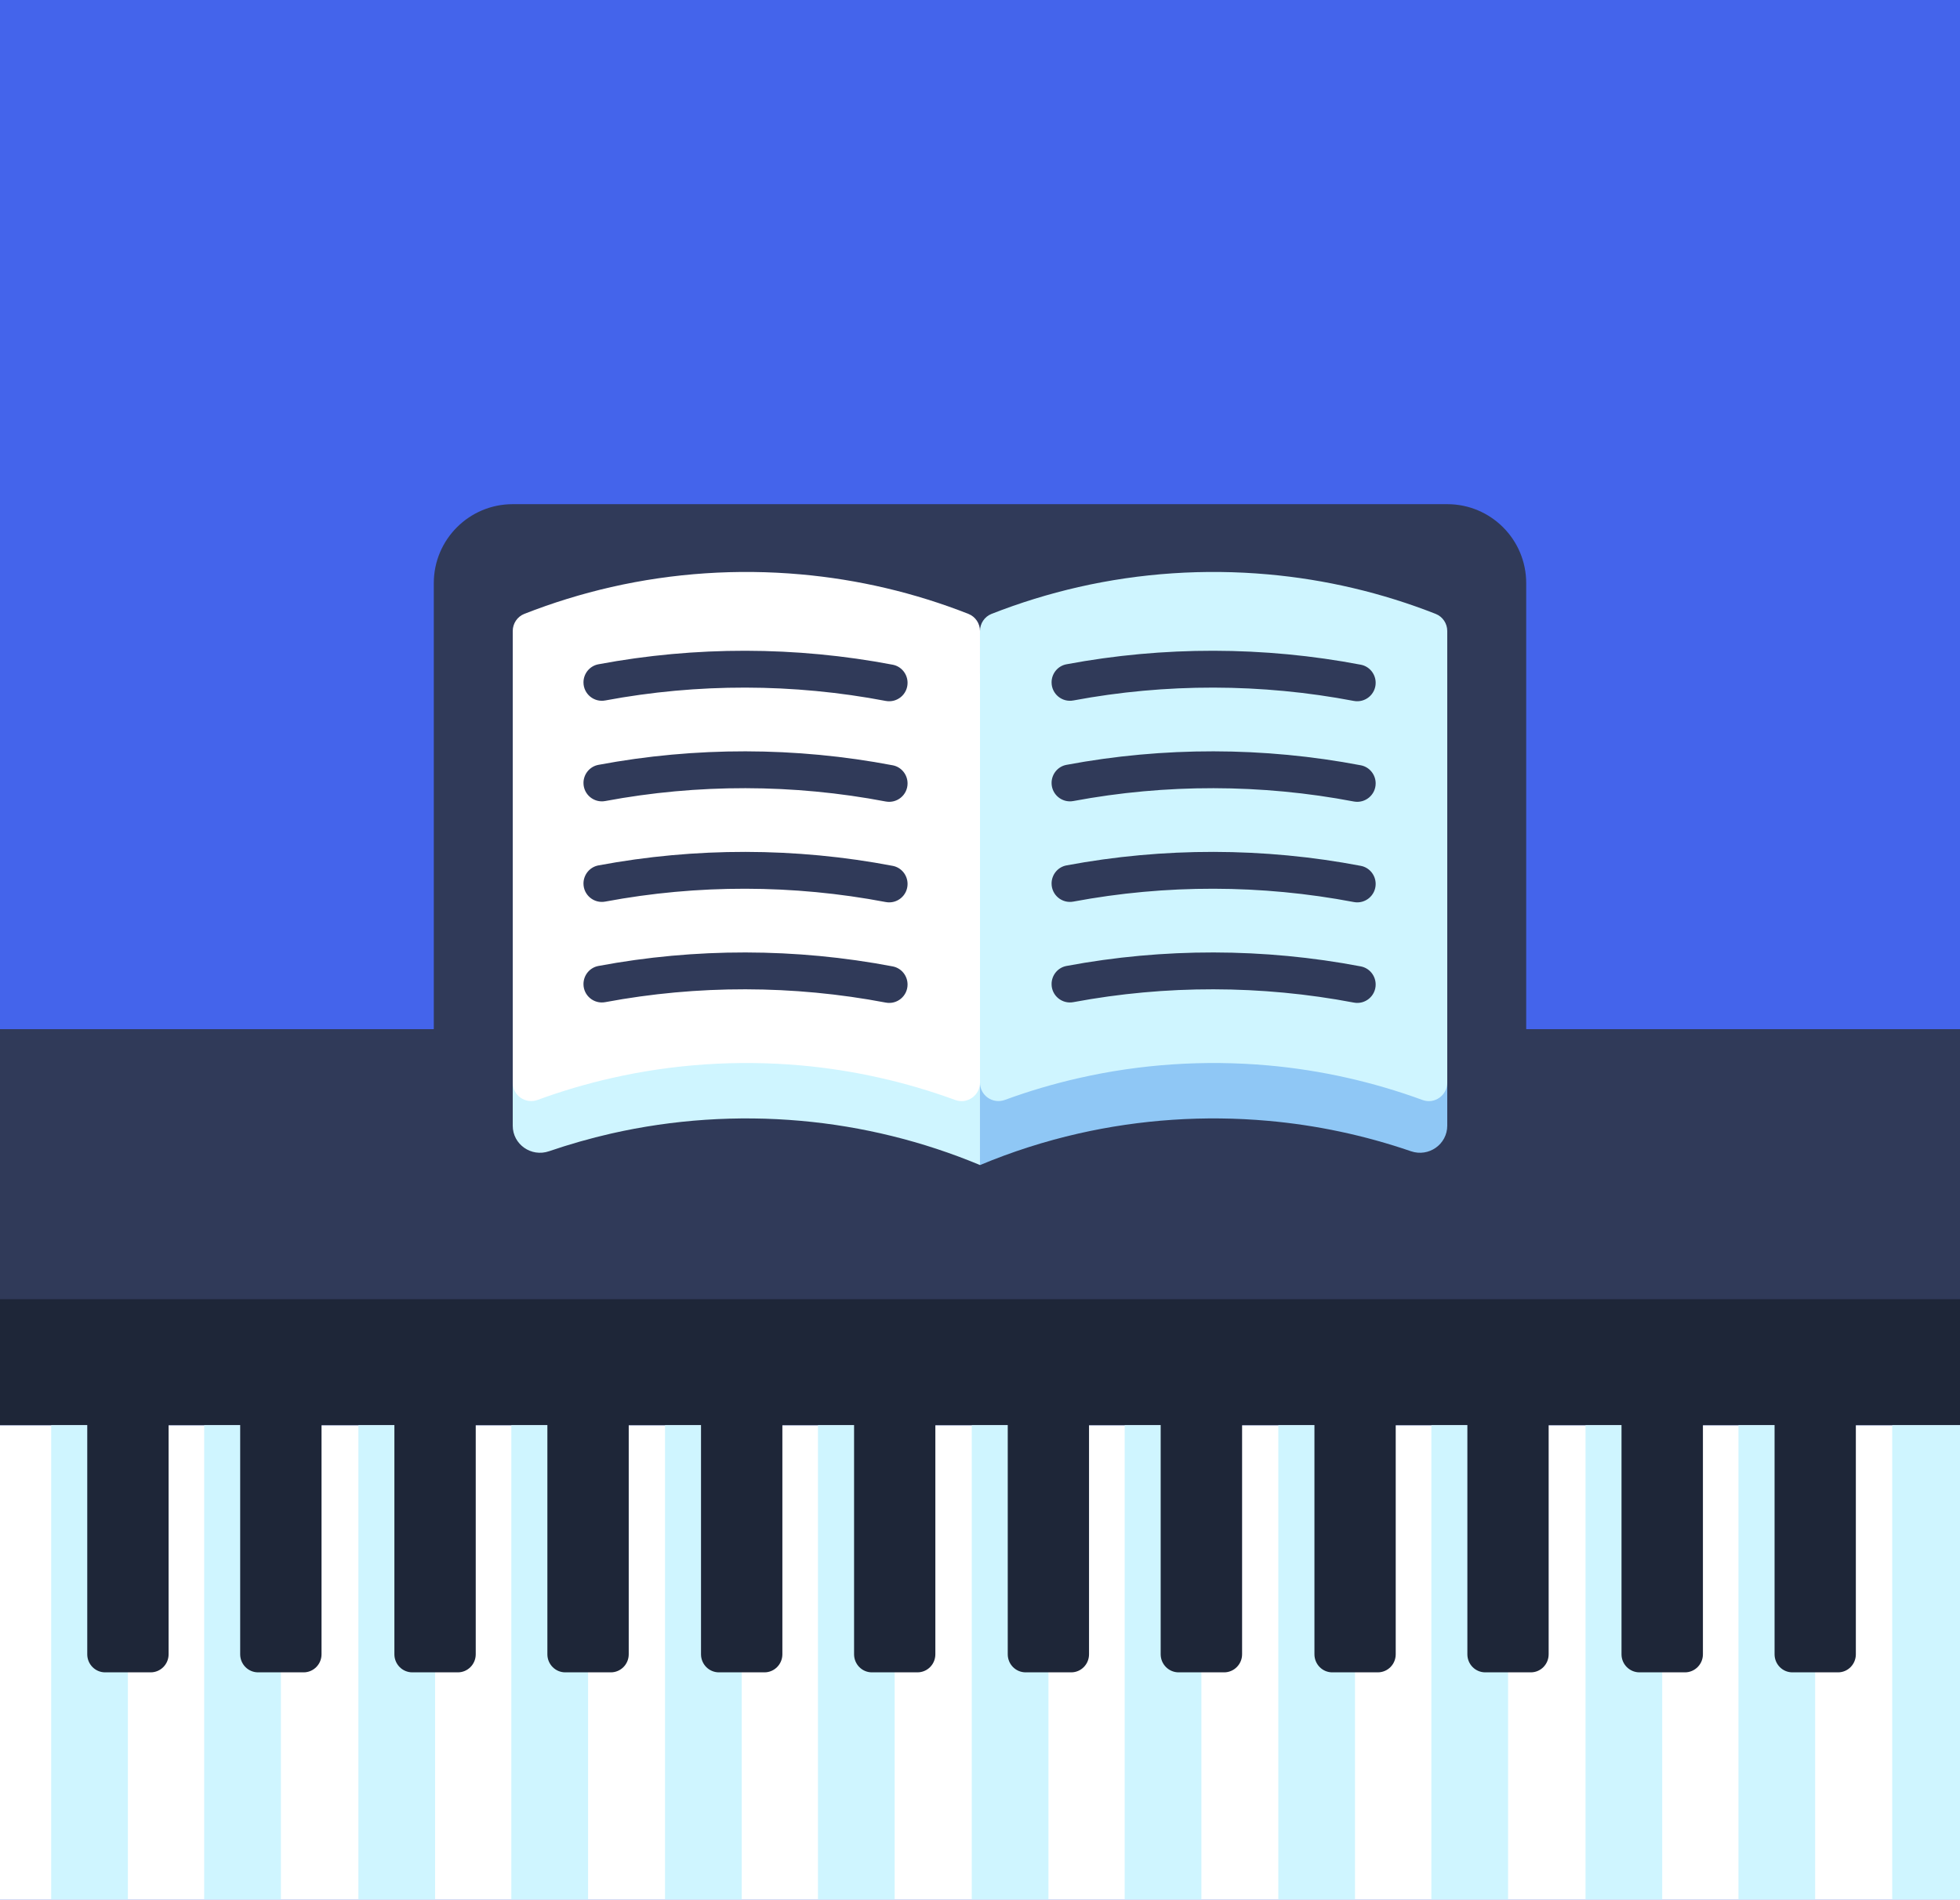
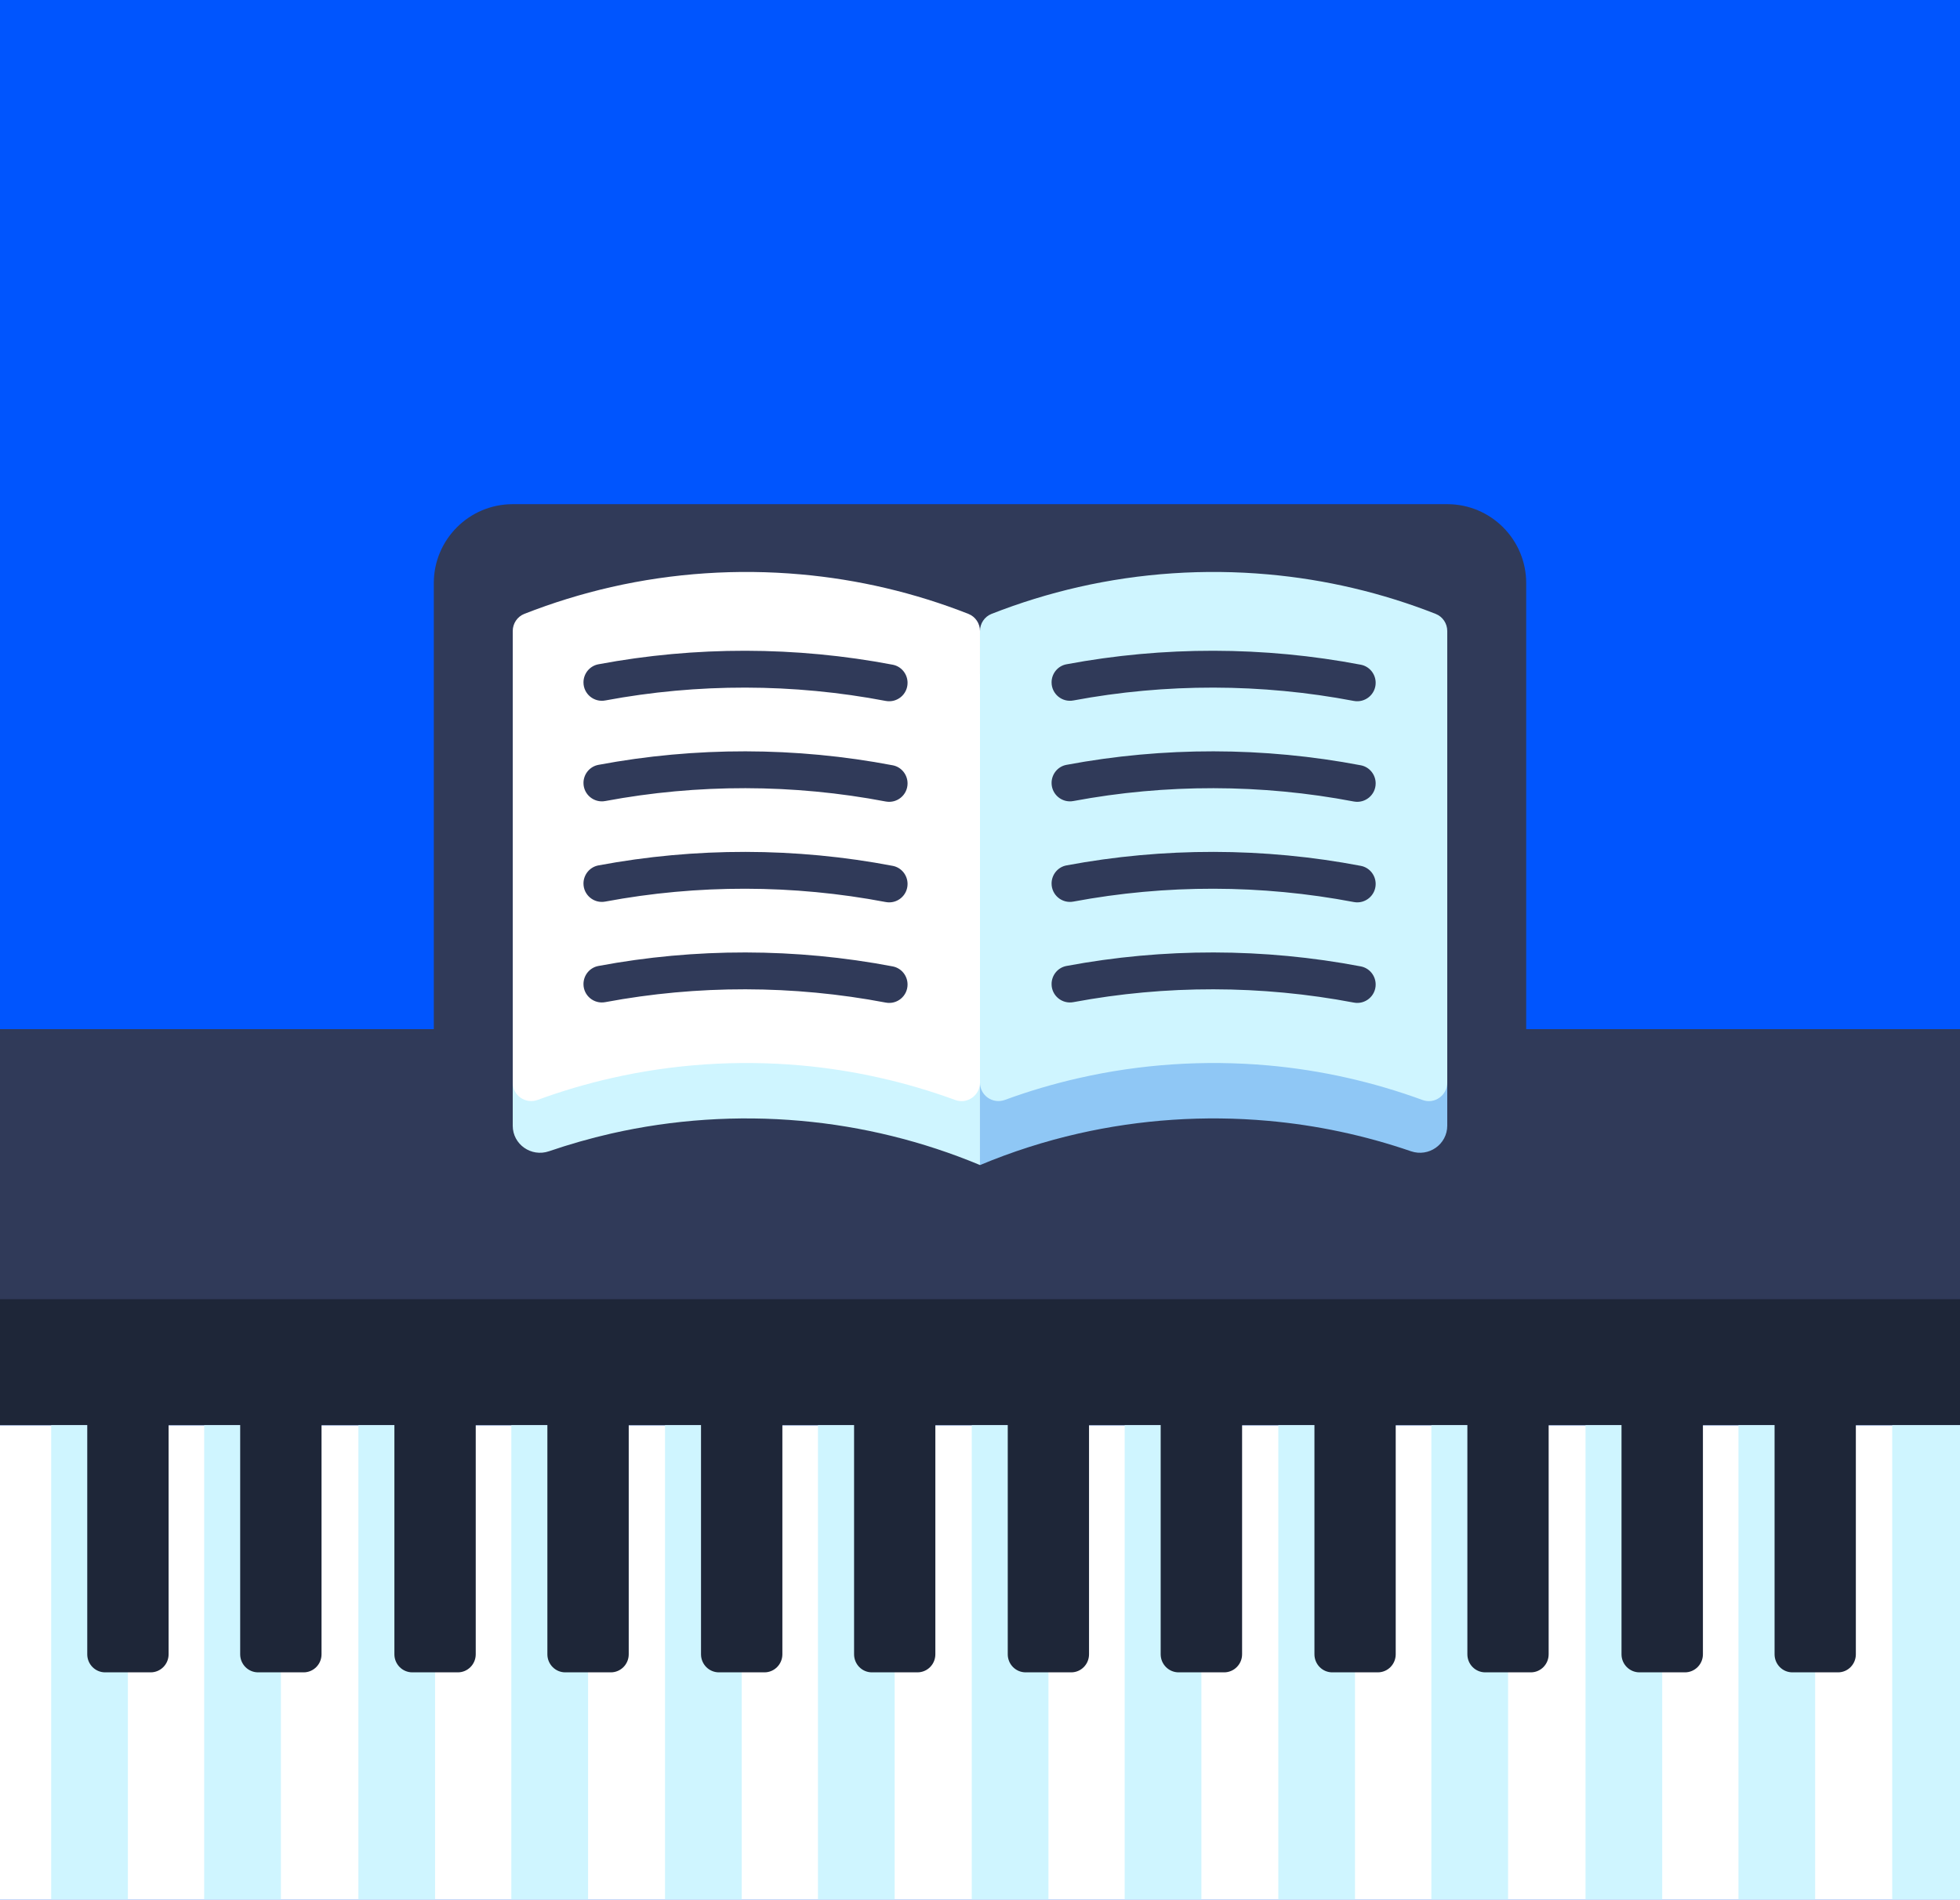
<svg xmlns="http://www.w3.org/2000/svg" version="1.1" id="Icon" x="0px" y="0px" width="1238px" height="1200px" viewBox="0 0 1238 1200" enable-background="new 0 0 1238 1200" xml:space="preserve">
  <g id="Background">
-     <rect x="0" fill="#4464EB" width="1238" height="1200" />
+     <rect x="0" fill="#0055FE" width="1238" height="1200" />
  </g>
  <g id="Circles" display="none">
    <g id="Back" display="inline" opacity="0.05">
      <path fill="#FFFFFF" d="M1129,600c0,281.67-228.33,510-510,510c-281.663,0-510-228.33-510-510c0-281.663,228.337-510,510-510    C900.67,90,1129,318.337,1129,600z" />
    </g>
    <g id="Front" display="inline" opacity="0.04">
      <circle fill="#FFFFFF" cx="619" cy="600" r="390" />
    </g>
  </g>
  <g id="Designs">
    <g id="Keyboard">
      <rect x="0" y="900.393" fill="#FFFFFF" width="1238.5" height="299.607" />
-       <rect id="Background_1_" x="0" y="650.201" fill="#1E2638" width="1238.5" height="250.19" />
-       <rect x="1001.466" y="900.393" fill="#CFF5FF" width="48.445" height="299.607" />
-       <path fill="#1E2638" d="M1075.62,899.542v145.591c0,6.292-5.104,11.409-11.324,11.409h-28.772    c-6.221,0-11.325-5.113-11.325-11.409V899.542H1075.62z" />
+       <rect id="Background_1_" x="0" y="650.201" fill="#1E2638" width="1238.5" height="250.188" />
+       <rect x="1001.466" y="900.393" fill="#CFF5FF" width="48.443" height="299.607" />
+       <path fill="#1E2638" d="M1075.618,899.542v145.591c0,6.292-5.104,11.409-11.322,11.409h-28.772    c-6.221,0-11.325-5.113-11.325-11.409V899.542H1075.618z" />
      <rect x="1098.061" y="900.393" fill="#CFF5FF" width="48.445" height="299.607" />
      <path fill="#1E2638" d="M1172.216,899.542v145.591c0,6.292-5.021,11.409-11.243,11.409h-28.854    c-6.221,0-11.241-5.113-11.241-11.409V899.542H1172.216z" />
      <rect x="1195.182" y="900.393" fill="#CFF5FF" width="43.318" height="299.607" />
-       <rect x="613.795" y="900.393" fill="#CFF5FF" width="48.445" height="299.607" />
-       <path fill="#1E2638" d="M687.866,899.542v145.591c0,6.292-5.021,11.409-11.241,11.409h-28.772    c-6.304,0-11.325-5.113-11.325-11.409V899.542H687.866z" />
+       <rect x="613.795" y="900.393" fill="#CFF5FF" width="48.443" height="299.607" />
+       <path fill="#1E2638" d="M687.865,899.542v145.591c0,6.292-5.021,11.409-11.239,11.409h-28.772    c-6.304,0-11.325-5.113-11.325-11.409V899.542H687.865z" />
      <rect x="710.39" y="900.393" fill="#CFF5FF" width="48.445" height="299.607" />
      <path fill="#1E2638" d="M784.545,899.542v145.591c0,6.292-5.104,11.409-11.325,11.409h-28.772    c-6.221,0-11.325-5.113-11.325-11.409V899.542H784.545z" />
-       <rect x="807.428" y="900.393" fill="#CFF5FF" width="48.444" height="299.607" />
-       <path fill="#1E2638" d="M881.582,899.542v145.591c0,6.292-5.021,11.409-11.324,11.409h-28.772    c-6.221,0-11.242-5.113-11.242-11.409V899.542H881.582z" />
+       <rect x="807.428" y="900.393" fill="#CFF5FF" width="48.442" height="299.607" />
+       <path fill="#1E2638" d="M881.58,899.542v145.591c0,6.292-5.021,11.409-11.322,11.409h-28.772c-6.221,0-11.242-5.113-11.242-11.409    V899.542H881.58z" />
      <rect x="904.105" y="900.393" fill="#CFF5FF" width="48.445" height="299.607" />
-       <path fill="#1E2638" d="M978.178,899.542v145.591c0,6.292-5.021,11.409-11.242,11.409h-28.773    c-6.303,0-11.323-5.113-11.323-11.409V899.542H978.178z" />
-       <rect x="226.376" y="900.393" fill="#CFF5FF" width="48.445" height="299.607" />
-       <path fill="#1E2638" d="M300.49,899.542v145.591c0,6.292-5.063,11.409-11.283,11.409h-28.772c-6.262,0-11.325-5.113-11.325-11.409    V899.542H300.49z" />
-       <rect x="322.971" y="900.393" fill="#CFF5FF" width="48.486" height="299.607" />
+       <path fill="#1E2638" d="M978.178,899.542v145.591c0,6.292-5.021,11.409-11.242,11.409h-28.773    c-6.303,0-11.321-5.113-11.321-11.409V899.542H978.178z" />
+       <rect x="226.376" y="900.393" fill="#CFF5FF" width="48.443" height="299.607" />
+       <path fill="#1E2638" d="M300.49,899.542v145.591c0,6.292-5.063,11.409-11.281,11.409h-28.772c-6.262,0-11.325-5.113-11.325-11.409    V899.542H300.49z" />
+       <rect x="322.971" y="900.393" fill="#CFF5FF" width="48.484" height="299.607" />
      <path fill="#1E2638" d="M397.126,899.542v145.591c0,6.292-5.063,11.409-11.284,11.409h-28.814    c-6.221,0-11.284-5.113-11.284-11.409V899.542H397.126z" />
-       <rect x="420.051" y="900.393" fill="#CFF5FF" width="48.445" height="299.607" />
+       <rect x="420.051" y="900.393" fill="#CFF5FF" width="48.443" height="299.607" />
      <path fill="#1E2638" d="M494.173,899.542v145.591c0,6.292-5.072,11.409-11.292,11.409h-28.772    c-6.262,0-11.325-5.113-11.325-11.409V899.542H494.173z" />
      <rect x="516.646" y="900.393" fill="#CFF5FF" width="48.445" height="299.607" />
-       <path fill="#1E2638" d="M590.801,899.542v145.591c0,6.292-5.021,11.409-11.325,11.409h-28.772    c-6.221,0-11.241-5.113-11.241-11.409V899.542H590.801z" />
+       <path fill="#1E2638" d="M590.801,899.542v145.591c0,6.292-5.021,11.409-11.325,11.409h-28.772    c-6.221,0-11.239-5.113-11.239-11.409V899.542H590.801z" />
      <rect x="32.338" y="900.393" fill="#CFF5FF" width="48.446" height="299.607" />
      <path fill="#1E2638" d="M106.494,899.542v145.591c0,6.292-5.063,11.409-11.325,11.409H66.396c-6.221,0-11.284-5.113-11.284-11.409    V899.542H106.494z" />
      <rect x="128.975" y="900.393" fill="#CFF5FF" width="48.446" height="299.607" />
-       <path fill="#1E2638" d="M203.088,899.542v145.591c0,6.292-5.063,11.409-11.284,11.409h-28.771    c-6.263,0-11.325-5.113-11.325-11.409V899.542H203.088z" />
+       <path fill="#1E2638" d="M203.088,899.542v145.591c0,6.292-5.063,11.409-11.284,11.409h-28.771    c-6.265,0-11.325-5.113-11.325-11.409V899.542H203.088z" />
      <rect x="0" y="650.201" fill="#303A59" width="1238.5" height="170.578" />
    </g>
    <g id="Stand">
-       <path fill="#303A59" d="M914.132,318.518H323.864c-27.533,0-49.863,22.326-49.863,49.877V747.59h690V368.396    C963.995,340.844,941.687,318.518,914.132,318.518L914.132,318.518z" />
-       <path fill="#CFF5FF" d="M505.732,397.849c-39.973-3.54-80.532-0.875-119.682,8.048c-21.243,4.825-42.05,11.497-62.18,19.888    c-0.004,0.023-0.008,0.028-0.008,0.032v285.382c0,11.815,11.714,19.973,22.909,16.125c12.872-4.398,26.001-8.158,39.277-11.188    c39.152-8.906,79.709-11.59,119.682-8.031c38.882,3.445,77.164,12.878,113.202,27.908c0.052,0.006,0.063,0,0.063-0.016V425.808    l-0.004-0.023C582.952,410.75,544.622,401.313,505.732,397.849L505.732,397.849z" />
-       <path fill="#8FC7F5" d="M800.865,397.849c-40.013-3.54-80.527-0.875-119.682,8.048c-21.271,4.825-42.091,11.497-62.179,19.888    c-0.005,0.023-0.009,0.028-0.009,0.032v310.246c20.093-8.413,40.911-15.081,62.188-19.928    c39.153-8.906,79.713-11.59,119.686-8.031c30.735,2.714,61.123,9.183,90.346,19.22c11.201,3.848,22.921-4.324,22.921-16.187    V425.808c-0.004,0-0.004,0-0.004-0.023C878.086,410.75,839.756,401.313,800.865,397.849L800.865,397.849z" />
-       <path fill="#FFFFFF" d="M505.732,362.871c-39.973-3.564-80.532-0.898-119.682,8.026c-18.703,4.272-37.062,9.937-54.907,16.948    c-4.41,1.75-7.279,6.066-7.279,10.816v285.332c0,8.146,8.091,13.684,15.739,10.904c15.163-5.578,30.686-10.164,46.447-13.744    c39.148-8.945,79.709-11.591,119.682-8.066c33.349,2.961,66.245,10.353,97.692,21.875c7.559,2.769,15.572-2.957,15.572-11.035    V398.655c0-4.745-2.885-9.062-7.274-10.8C577.823,374.504,542.041,366.078,505.732,362.871L505.732,362.871z" />
-       <path fill="#CFF5FF" d="M800.865,362.871c-40.013-3.564-80.527-0.898-119.682,8.026c-18.714,4.272-37.057,9.937-54.907,16.948    c-4.435,1.75-7.278,6.066-7.278,10.816v285.332c0,8.146,8.09,13.684,15.713,10.904c15.162-5.578,30.712-10.164,46.474-13.744    c39.149-8.945,79.669-11.591,119.682-8.066c33.35,2.961,66.245,10.353,97.695,21.875c7.556,2.769,15.57-2.957,15.57-11.035    V398.655c0-4.745-2.881-9.062-7.275-10.8C872.96,374.504,837.175,366.078,800.865,362.871L800.865,362.871z" />
-       <path fill="#303A59" d="M563.884,419.951c-61.188-11.663-124.716-11.758-185.92-0.272c-5.461,1.017-9.421,5.865-9.421,11.428    c0,7.274,6.604,12.769,13.752,11.424c58.347-10.924,118.854-10.824,177.148,0.293c7.191,1.354,13.805-4.139,13.805-11.422v-0.027    C573.247,425.84,569.341,420.994,563.884,419.951L563.884,419.951z" />
-       <path fill="#303A59" d="M563.884,483.491c-61.188-11.663-124.716-11.764-185.92-0.277c-5.461,1.021-9.421,5.867-9.421,11.428    c0,7.28,6.604,12.766,13.752,11.432c58.347-10.931,118.854-10.826,177.148,0.287c7.191,1.354,13.805-4.14,13.805-11.423v-0.022    C573.247,489.381,569.341,484.534,563.884,483.491L563.884,483.491z" />
-       <path fill="#303A59" d="M563.884,547.023c-61.188-11.679-124.716-11.755-185.92-0.285c-5.461,1.028-9.421,5.879-9.421,11.442    c0,7.276,6.604,12.767,13.752,11.419c58.347-10.938,118.854-10.814,177.148,0.281c7.191,1.374,13.805-4.124,13.805-11.424v-0.008    C573.247,552.893,569.341,548.07,563.884,547.023L563.884,547.023z" />
-       <path fill="#303A59" d="M563.884,610.549c-61.191-11.662-124.716-11.754-185.92-0.276c-5.493,1.026-9.421,5.866-9.421,11.446    c0,7.279,6.601,12.75,13.747,11.41c58.352-10.926,118.854-10.811,177.153,0.271c7.188,1.391,13.8-4.115,13.8-11.402v-0.008    C573.247,616.424,569.341,611.604,563.884,610.549L563.884,610.549z" />
-       <path fill="#303A59" d="M859.553,419.951c-61.191-11.663-124.717-11.758-185.96-0.272c-5.466,1.017-9.381,5.865-9.381,11.428    c0,7.274,6.601,12.769,13.747,11.424c58.352-10.924,118.854-10.824,177.153,0.293c7.147,1.354,13.804-4.139,13.804-11.422v-0.027    C868.916,425.84,865.006,420.994,859.553,419.951L859.553,419.951z" />
-       <path fill="#303A59" d="M859.553,483.491c-61.191-11.663-124.717-11.764-185.96-0.277c-5.466,1.021-9.381,5.867-9.381,11.428    c0,7.28,6.601,12.766,13.747,11.432c58.352-10.931,118.854-10.826,177.153,0.287c7.147,1.354,13.804-4.14,13.804-11.423v-0.022    C868.916,489.381,865.006,484.534,859.553,483.491L859.553,483.491z" />
-       <path fill="#303A59" d="M859.553,547.023c-61.191-11.679-124.722-11.755-185.96-0.285c-5.466,1.028-9.381,5.879-9.381,11.442    c0,7.276,6.601,12.767,13.747,11.419c58.352-10.938,118.854-10.814,177.153,0.281c7.147,1.374,13.804-4.124,13.804-11.424v-0.008    C868.916,552.893,865.006,548.07,859.553,547.023L859.553,547.023z" />
-       <path fill="#303A59" d="M859.553,610.549c-61.191-11.662-124.717-11.754-185.96-0.276c-5.466,1.026-9.381,5.866-9.381,11.446    c0,7.279,6.601,12.75,13.747,11.41c58.352-10.926,118.854-10.811,177.153,0.271c7.147,1.391,13.804-4.115,13.804-11.402v-0.008    C868.916,616.424,865.006,611.604,859.553,610.549L859.553,610.549z" />
+       <path fill="#303A59" d="M914.132,318.518H323.864c-27.531,0-49.861,22.326-49.861,49.877V747.59H964V368.396    C963.993,340.844,941.687,318.518,914.132,318.518L914.132,318.518z" />
+       <path fill="#CFF5FF" d="M505.732,397.849c-39.973-3.54-80.532-0.875-119.682,8.05c-21.243,4.823-42.05,11.495-62.182,19.888    c-0.004,0.021-0.008,0.028-0.008,0.032V711.2c0,11.813,11.714,19.973,22.909,16.125c12.872-4.398,26.001-8.158,39.277-11.188    c39.15-8.904,79.709-11.59,119.682-8.029c38.882,3.443,77.164,12.878,113.202,27.906c0.052,0.006,0.063,0,0.063-0.016v-310.19    l-0.004-0.021C582.95,410.75,544.62,401.313,505.732,397.849L505.732,397.849z" />
+       <path fill="#8FC7F5" d="M800.865,397.849c-40.013-3.54-80.525-0.875-119.682,8.05c-21.271,4.823-42.091,11.495-62.179,19.888    c-0.007,0.021-0.011,0.028-0.011,0.032v310.244c20.095-8.411,40.911-15.079,62.188-19.928    c39.152-8.906,79.713-11.59,119.686-8.031c30.735,2.716,61.123,9.185,90.348,19.222c11.199,3.848,22.921-4.324,22.921-16.188    V425.808c-0.004,0-0.004,0-0.004-0.021C878.086,410.75,839.756,401.313,800.865,397.849L800.865,397.849z" />
+       <path fill="#FFFFFF" d="M505.732,362.871c-39.973-3.564-80.532-0.898-119.682,8.026c-18.703,4.272-37.063,9.937-54.907,16.948    c-4.41,1.75-7.279,6.066-7.279,10.816v285.332c0,8.146,8.091,13.684,15.739,10.904c15.163-5.578,30.686-10.164,46.447-13.744    c39.146-8.945,79.709-11.591,119.682-8.066c33.349,2.961,66.245,10.354,97.692,21.875c7.559,2.771,15.57-2.957,15.57-11.035    V398.655c0-4.745-2.885-9.063-7.272-10.8C577.823,374.504,542.041,366.078,505.732,362.871L505.732,362.871z" />
+       <path fill="#CFF5FF" d="M800.865,362.871c-40.013-3.564-80.525-0.898-119.682,8.026c-18.714,4.272-37.058,9.937-54.907,16.948    c-4.435,1.75-7.278,6.066-7.278,10.816v285.332c0,8.146,8.092,13.684,15.715,10.904c15.16-5.578,30.712-10.164,46.474-13.744    c39.148-8.945,79.669-11.591,119.682-8.066c33.352,2.961,66.245,10.354,97.695,21.875c7.556,2.771,15.57-2.957,15.57-11.035    V398.655c0-4.745-2.881-9.063-7.275-10.8C872.96,374.504,837.175,366.078,800.865,362.871L800.865,362.871z" />
+       <path fill="#303A59" d="M563.884,419.951c-61.188-11.663-124.716-11.758-185.92-0.272c-5.461,1.019-9.421,5.865-9.421,11.43    c0,7.272,6.604,12.769,13.752,11.424c58.347-10.924,118.854-10.824,177.146,0.293c7.191,1.354,13.805-4.141,13.805-11.422v-0.027    C573.245,425.84,569.341,420.994,563.884,419.951L563.884,419.951z" />
+       <path fill="#303A59" d="M563.884,483.491c-61.188-11.663-124.716-11.766-185.92-0.277c-5.461,1.021-9.421,5.867-9.421,11.428    c0,7.28,6.604,12.768,13.752,11.434c58.347-10.933,118.854-10.826,177.146,0.287c7.191,1.354,13.805-4.142,13.805-11.425v-0.021    C573.245,489.381,569.341,484.534,563.884,483.491L563.884,483.491z" />
+       <path fill="#303A59" d="M563.884,547.023c-61.188-11.681-124.716-11.757-185.92-0.285c-5.461,1.026-9.421,5.879-9.421,11.44    c0,7.276,6.604,12.769,13.752,11.419c58.347-10.938,118.854-10.813,177.146,0.281c7.191,1.374,13.805-4.124,13.805-11.424v-0.008    C573.245,552.893,569.341,548.07,563.884,547.023L563.884,547.023z" />
+       <path fill="#303A59" d="M563.884,610.549c-61.191-11.662-124.716-11.754-185.92-0.274c-5.493,1.024-9.421,5.864-9.421,11.444    c0,7.279,6.601,12.75,13.745,11.41c58.354-10.926,118.854-10.811,177.153,0.271c7.188,1.391,13.8-4.115,13.8-11.402v-0.008    C573.245,616.424,569.341,611.604,563.884,610.549L563.884,610.549z" />
+       <path fill="#303A59" d="M859.553,419.951c-61.191-11.663-124.717-11.758-185.96-0.272c-5.466,1.019-9.381,5.865-9.381,11.43    c0,7.272,6.601,12.769,13.747,11.424c58.352-10.924,118.854-10.824,177.151,0.293c7.147,1.354,13.805-4.141,13.805-11.422v-0.027    C868.916,425.84,865.006,420.994,859.553,419.951L859.553,419.951z" />
+       <path fill="#303A59" d="M859.553,483.491c-61.191-11.663-124.717-11.766-185.96-0.277c-5.466,1.021-9.381,5.867-9.381,11.428    c0,7.28,6.601,12.768,13.747,11.434c58.352-10.933,118.854-10.826,177.151,0.287c7.147,1.354,13.805-4.142,13.805-11.425v-0.021    C868.916,489.381,865.006,484.534,859.553,483.491L859.553,483.491z" />
+       <path fill="#303A59" d="M859.553,547.023c-61.191-11.681-124.724-11.757-185.96-0.285c-5.466,1.026-9.381,5.879-9.381,11.44    c0,7.276,6.601,12.769,13.747,11.419c58.352-10.938,118.854-10.813,177.151,0.281c7.147,1.374,13.805-4.124,13.805-11.424v-0.008    C868.916,552.893,865.006,548.07,859.553,547.023L859.553,547.023z" />
+       <path fill="#303A59" d="M859.553,610.549c-61.191-11.662-124.717-11.754-185.96-0.274c-5.466,1.024-9.381,5.864-9.381,11.444    c0,7.279,6.601,12.75,13.747,11.41c58.352-10.926,118.854-10.811,177.151,0.271c7.147,1.391,13.805-4.115,13.805-11.402v-0.008    C868.916,616.424,865.006,611.604,859.553,610.549L859.553,610.549z" />
    </g>
  </g>
</svg>
